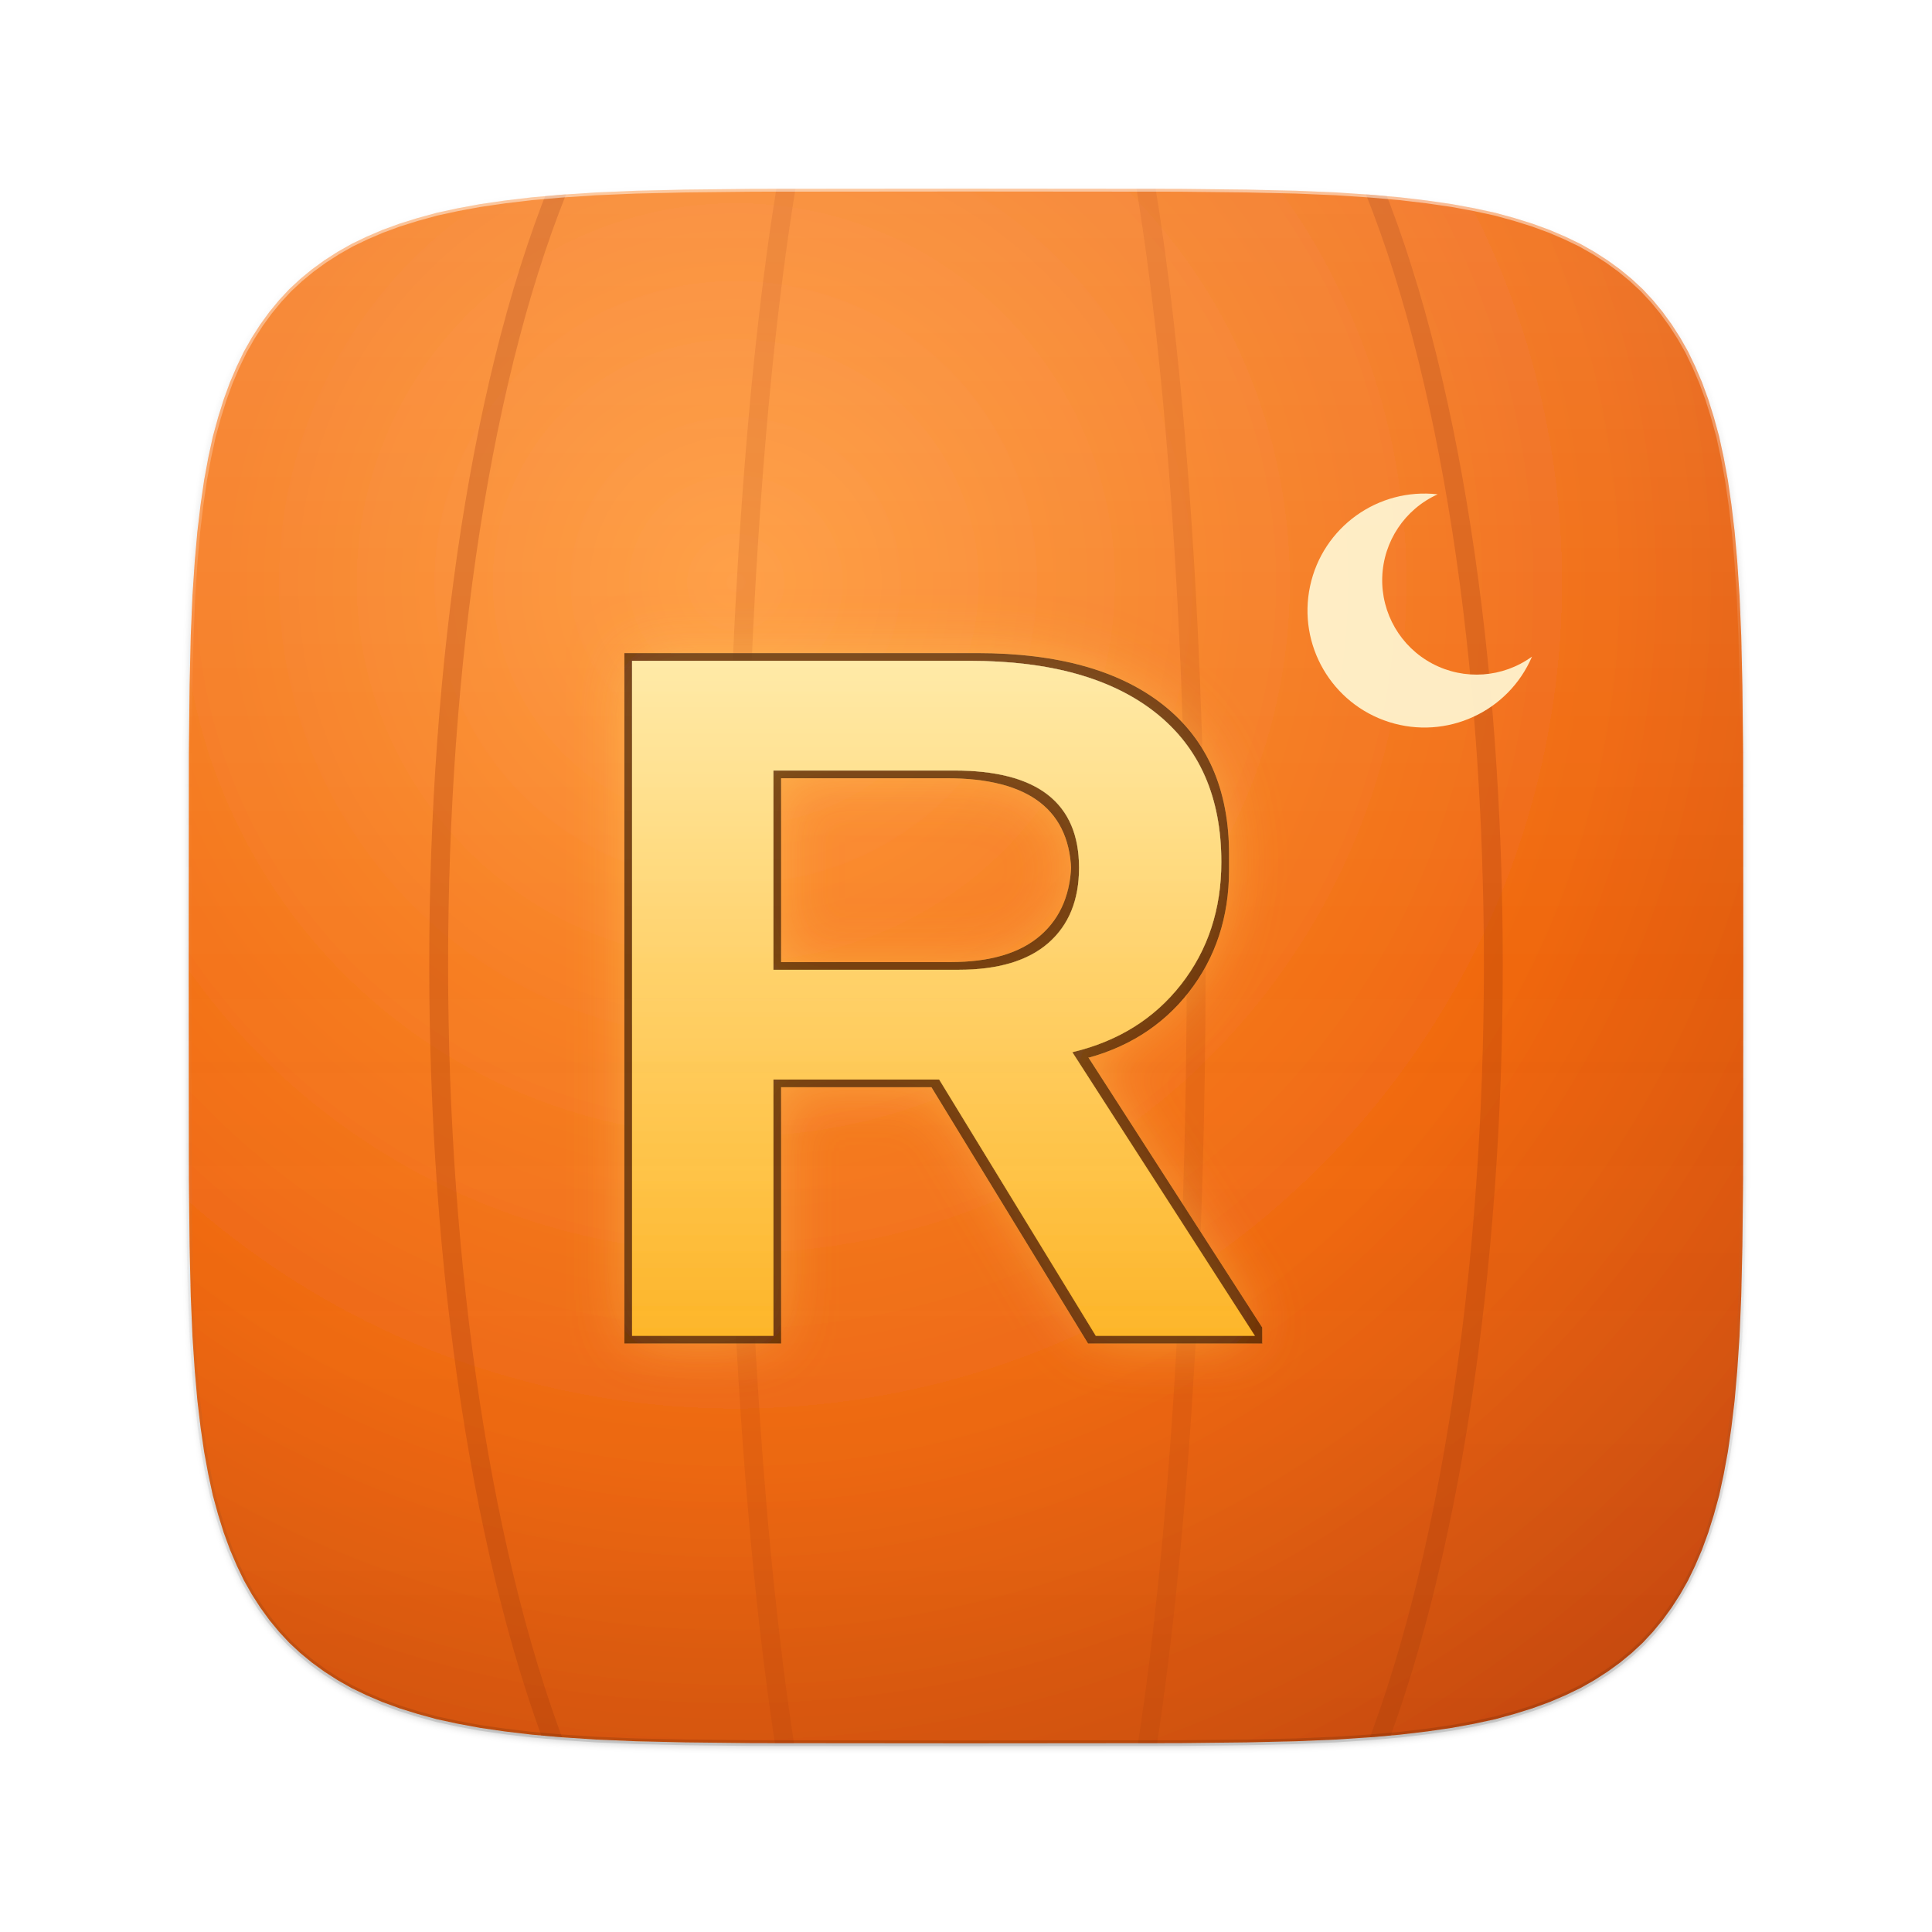
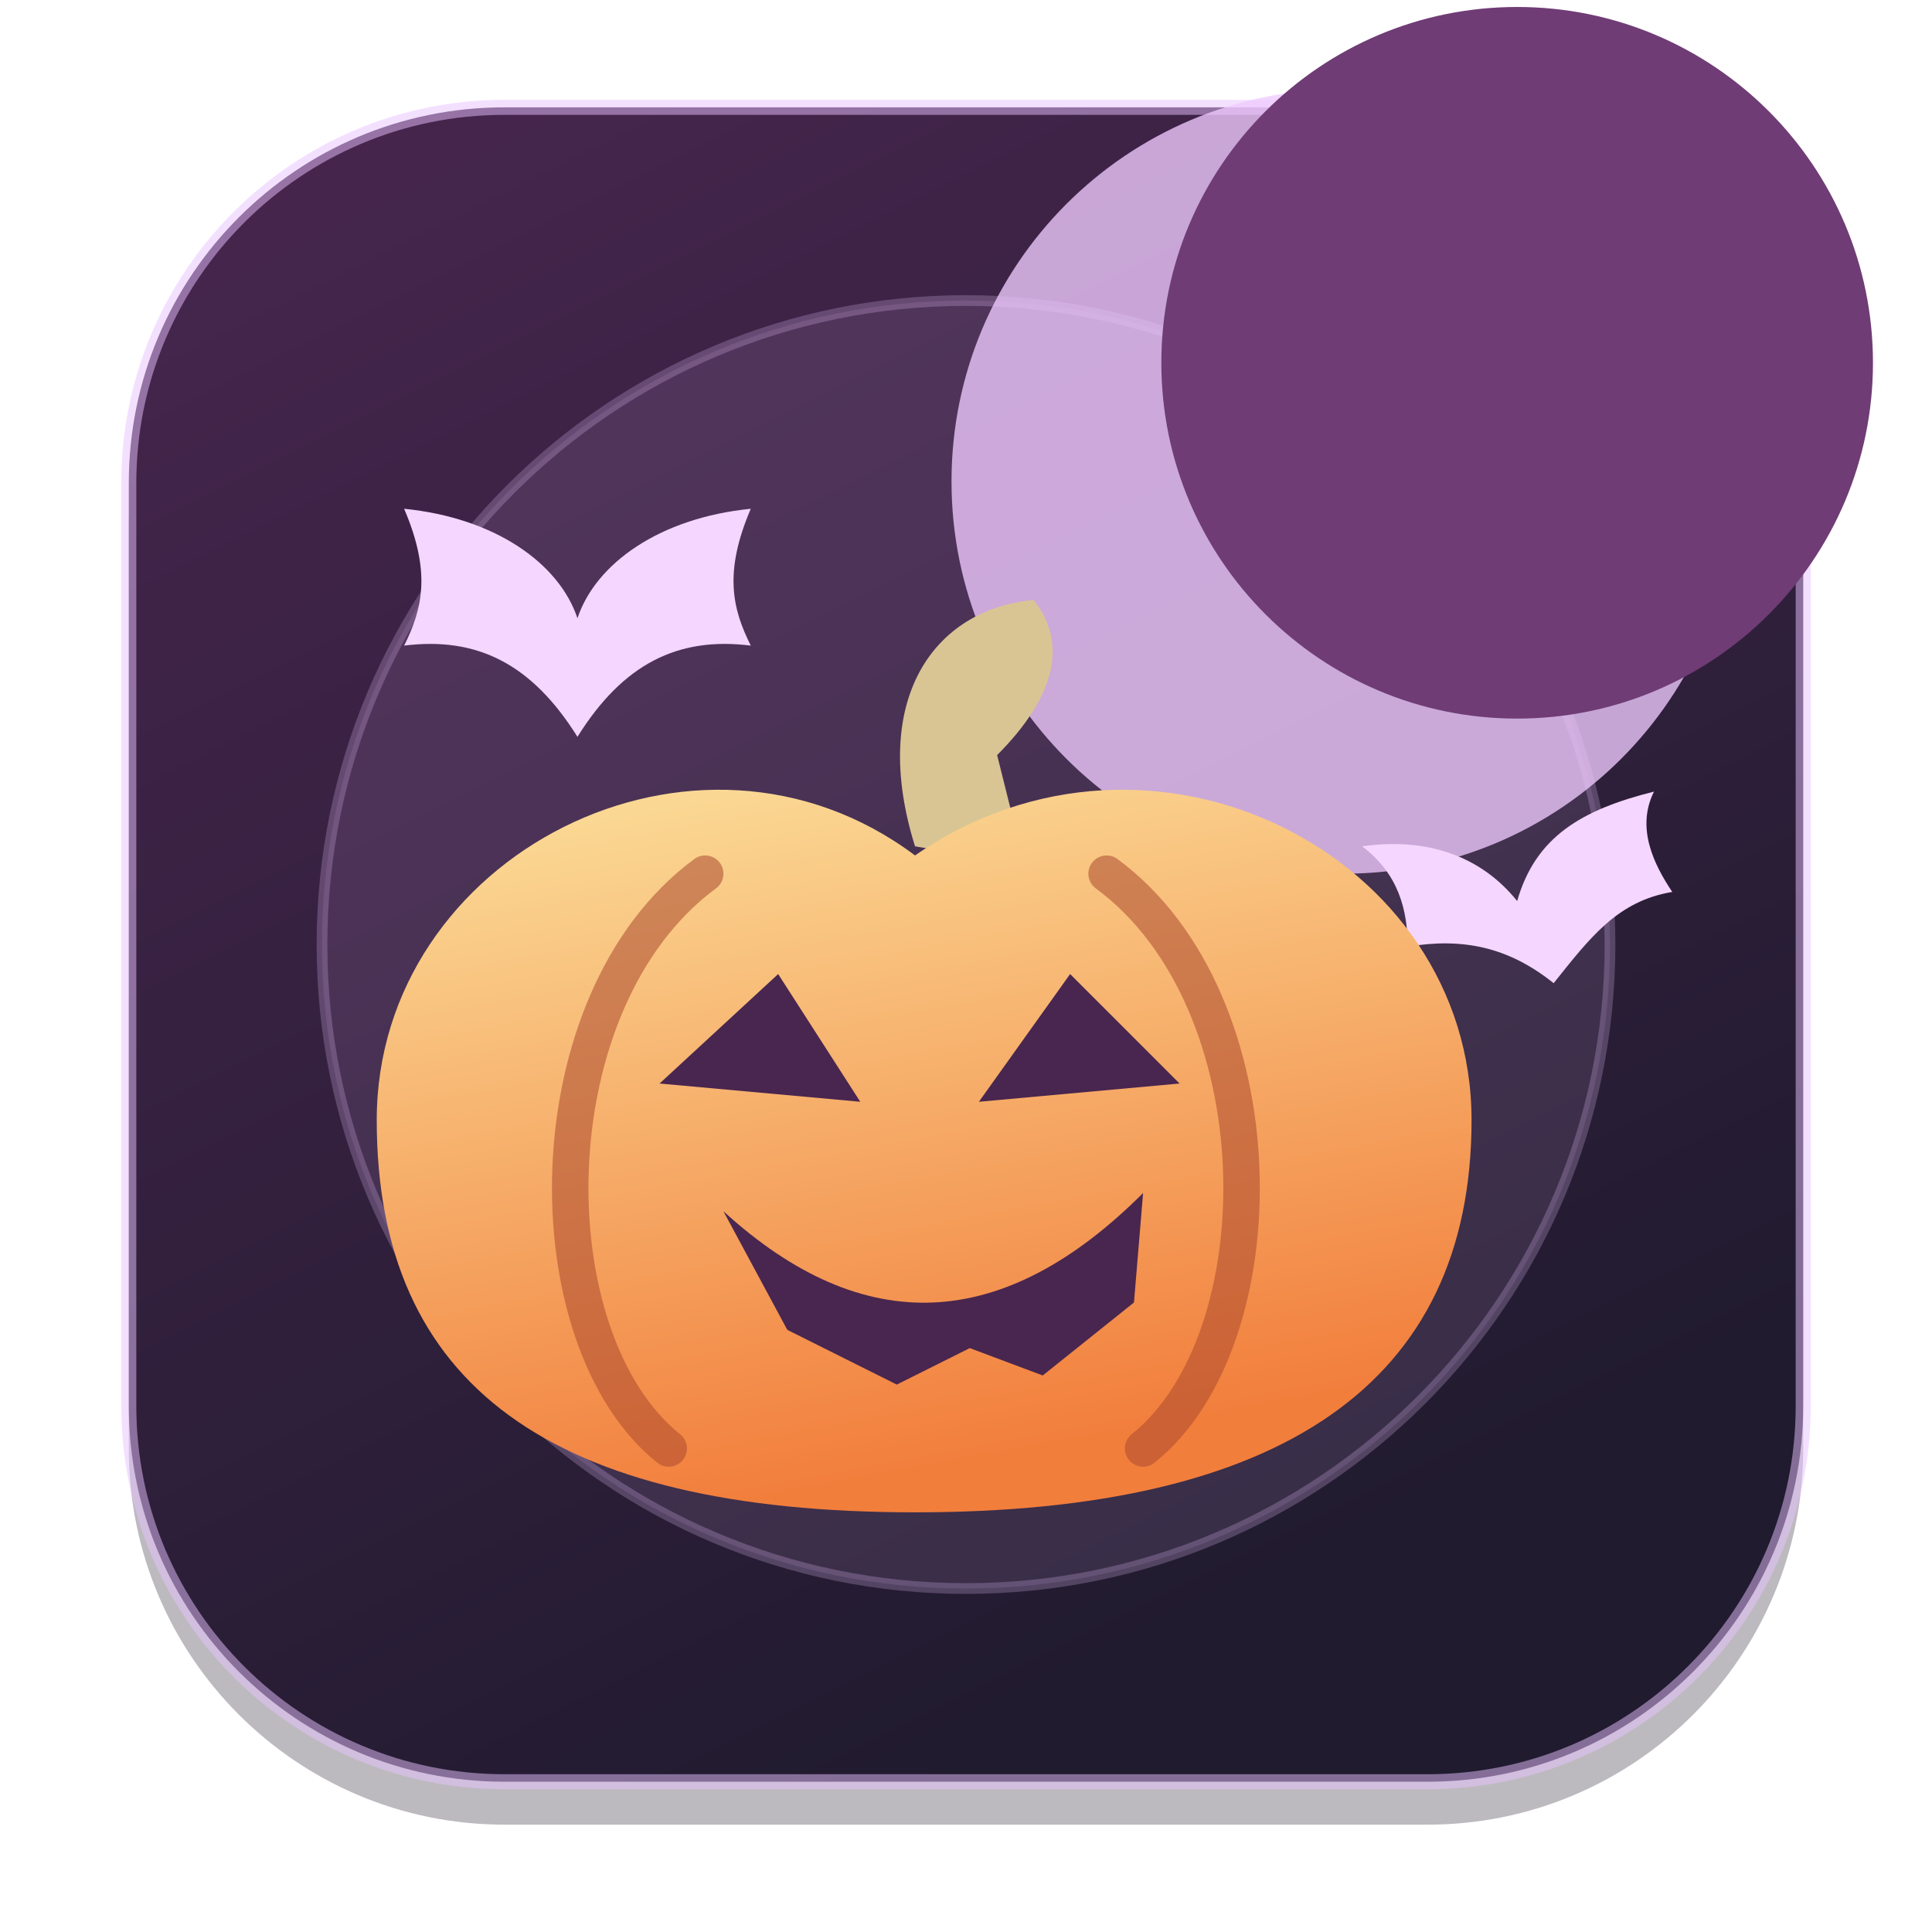
- <svg xmlns="http://www.w3.org/2000/svg" viewBox="0 0 1024 1024" width="1024" height="1024">
+ <svg xmlns="http://www.w3.org/2000/svg" width="1024" height="1024" viewBox="0 0 180 180">
  <defs>
-     <clipPath id="tile">
-       <path d="M924.0 512.0L923.9 624.8L923.5 660.9L922.9 687.0L922.0 708.2L920.8 726.3L919.4 742.2L917.7 756.5L915.8 769.6L913.6 781.5L911.2 792.6L908.4 802.8L905.4 812.4L902.1 821.4L898.5 829.8L894.7 837.7L890.5 845.1L886.0 852.1L881.2 858.7L876.1 864.9L870.7 870.7L864.9 876.1L858.7 881.2L852.1 886.0L845.1 890.5L837.7 894.7L829.8 898.5L821.4 902.1L812.4 905.4L802.8 908.4L792.6 911.2L781.5 913.6L769.6 915.8L756.5 917.7L742.2 919.4L726.3 920.8L708.2 922.0L687.0 922.9L660.9 923.5L624.8 923.9L512.0 924.0L399.2 923.9L363.1 923.5L337.0 922.9L315.8 922.0L297.7 920.8L281.8 919.4L267.5 917.7L254.4 915.8L242.5 913.6L231.4 911.2L221.2 908.4L211.6 905.4L202.6 902.1L194.2 898.5L186.3 894.7L178.9 890.5L171.9 886.0L165.3 881.2L159.1 876.1L153.3 870.7L147.9 864.9L142.8 858.7L138.0 852.1L133.5 845.1L129.3 837.7L125.5 829.8L121.9 821.4L118.6 812.4L115.6 802.8L112.8 792.6L110.4 781.5L108.2 769.6L106.3 756.5L104.6 742.2L103.2 726.3L102.0 708.2L101.1 687.0L100.5 660.9L100.1 624.8L100.0 512.0L100.1 399.2L100.5 363.1L101.1 337.0L102.0 315.8L103.2 297.7L104.6 281.8L106.3 267.5L108.2 254.4L110.4 242.5L112.8 231.4L115.6 221.2L118.6 211.6L121.9 202.6L125.5 194.2L129.3 186.3L133.5 178.9L138.0 171.9L142.8 165.3L147.9 159.1L153.3 153.3L159.1 147.9L165.3 142.8L171.9 138.0L178.9 133.5L186.3 129.3L194.2 125.5L202.6 121.9L211.6 118.6L221.2 115.6L231.4 112.8L242.5 110.4L254.4 108.2L267.5 106.3L281.8 104.6L297.7 103.2L315.8 102.0L337.0 101.1L363.1 100.5L399.2 100.1L512.0 100.0L624.8 100.1L660.9 100.5L687.0 101.1L708.2 102.0L726.3 103.2L742.2 104.6L756.5 106.3L769.6 108.2L781.5 110.4L792.6 112.8L802.8 115.6L812.4 118.6L821.4 121.9L829.8 125.5L837.7 129.3L845.1 133.5L852.1 138.0L858.7 142.8L864.9 147.9L870.7 153.3L876.1 159.1L881.2 165.3L886.0 171.9L890.5 178.9L894.7 186.3L898.5 194.2L902.1 202.6L905.4 211.6L908.4 221.2L911.2 231.4L913.6 242.5L915.8 254.4L917.7 267.5L919.4 281.8L920.8 297.7L922.0 315.8L922.9 337.0L923.5 363.1L923.9 399.2Z" />
-     </clipPath>
-     <filter id="shadow" x="-10%" y="-10%" width="120%" height="125%">
-       <feDropShadow dx="0" dy="10" stdDeviation="12" flood-color="#000" flood-opacity=".28" />
-       <feDropShadow dx="0" dy="2" stdDeviation="2" flood-color="#000" flood-opacity=".18" />
-     </filter>
-     <linearGradient id="sheen" x1="0" y1="0" x2="0" y2="1">
-       <stop offset="0" stop-color="#fff" stop-opacity=".16" />
-       <stop offset=".5" stop-color="#fff" stop-opacity="0" />
-       <stop offset="1" stop-color="#000" stop-opacity=".06" />
+     <linearGradient id="art" x2=".28" y2="1">
+       <stop stop-color="#fbe09b" />
+       <stop offset="1" stop-color="#f27e3c" />
    </linearGradient>
-     <linearGradient id="edge" x1="0" y1="0" x2="0" y2="1">
-       <stop offset="0" stop-color="#fff" stop-opacity=".5" />
-       <stop offset=".35" stop-color="#fff" stop-opacity="0" />
-       <stop offset="1" stop-color="#000" stop-opacity=".12" />
+     <linearGradient id="tile" x2=".5" y2="1">
+       <stop stop-color="#49264f" />
+       <stop offset="1" stop-color="#201b2f" />
    </linearGradient>
-     <radialGradient id="g" cx=".35" cy=".25" r=".95">
-       <stop offset="0" stop-color="#FF9A3C" />
-       <stop offset=".6" stop-color="#F0670F" />
-       <stop offset="1" stop-color="#C9470A" />
-     </radialGradient>
-     <linearGradient id="glow" x1="0" y1="0" x2="0" y2="1">
-       <stop offset="0" stop-color="#FFE9A3" />
-       <stop offset="1" stop-color="#FFB627" />
-     </linearGradient>
-     <filter id="carve" x="-20%" y="-20%" width="140%" height="140%">
-       <feMorphology in="SourceAlpha" operator="dilate" radius="9" result="d" />
-       <feFlood flood-color="#5A1E04" flood-opacity=".85" />
-       <feComposite in2="d" operator="in" result="rim" />
-       <feGaussianBlur in="SourceAlpha" stdDeviation="16" result="b" />
-       <feFlood flood-color="#FFD15C" flood-opacity=".55" />
-       <feComposite in2="b" operator="in" result="halo" />
-       <feMerge>
-         <feMergeNode in="halo" />
-         <feMergeNode in="rim" />
-         <feMergeNode in="SourceGraphic" />
-       </feMerge>
-     </filter>
  </defs>
-   <path d="M924.0 512.0L923.9 624.8L923.5 660.9L922.9 687.0L922.0 708.2L920.8 726.3L919.4 742.2L917.7 756.5L915.8 769.6L913.6 781.5L911.2 792.6L908.4 802.8L905.4 812.4L902.1 821.4L898.5 829.8L894.7 837.7L890.5 845.1L886.0 852.1L881.2 858.7L876.1 864.9L870.7 870.7L864.9 876.1L858.7 881.2L852.1 886.0L845.1 890.5L837.7 894.7L829.8 898.5L821.4 902.1L812.4 905.4L802.8 908.4L792.6 911.2L781.5 913.6L769.6 915.8L756.5 917.7L742.2 919.4L726.3 920.8L708.2 922.0L687.0 922.9L660.9 923.5L624.8 923.9L512.0 924.0L399.2 923.9L363.1 923.5L337.0 922.9L315.8 922.0L297.7 920.8L281.8 919.4L267.5 917.7L254.4 915.8L242.5 913.6L231.4 911.2L221.2 908.4L211.6 905.4L202.6 902.1L194.2 898.5L186.3 894.7L178.9 890.5L171.9 886.0L165.3 881.2L159.1 876.1L153.3 870.7L147.9 864.9L142.8 858.7L138.0 852.1L133.5 845.1L129.3 837.7L125.5 829.8L121.9 821.4L118.6 812.4L115.6 802.8L112.8 792.6L110.4 781.5L108.2 769.6L106.3 756.5L104.6 742.2L103.2 726.3L102.0 708.2L101.1 687.0L100.5 660.9L100.1 624.8L100.0 512.0L100.1 399.2L100.5 363.1L101.1 337.0L102.0 315.8L103.2 297.7L104.6 281.8L106.3 267.5L108.2 254.4L110.4 242.5L112.8 231.4L115.6 221.2L118.6 211.6L121.9 202.6L125.5 194.2L129.3 186.3L133.5 178.9L138.0 171.9L142.8 165.3L147.9 159.1L153.3 153.3L159.1 147.9L165.3 142.8L171.9 138.0L178.9 133.5L186.3 129.3L194.2 125.5L202.6 121.9L211.6 118.6L221.2 115.6L231.4 112.8L242.5 110.4L254.4 108.2L267.5 106.3L281.8 104.6L297.7 103.2L315.8 102.0L337.0 101.1L363.1 100.5L399.2 100.1L512.0 100.0L624.8 100.1L660.9 100.5L687.0 101.1L708.2 102.0L726.3 103.2L742.2 104.6L756.5 106.3L769.6 108.2L781.5 110.4L792.6 112.8L802.8 115.6L812.4 118.6L821.4 121.9L829.8 125.5L837.7 129.3L845.1 133.5L852.1 138.0L858.7 142.8L864.9 147.9L870.7 153.3L876.1 159.1L881.2 165.3L886.0 171.9L890.5 178.9L894.7 186.3L898.5 194.2L902.1 202.6L905.4 211.6L908.4 221.2L911.2 231.4L913.6 242.5L915.8 254.4L917.7 267.5L919.4 281.8L920.8 297.7L922.0 315.8L922.9 337.0L923.5 363.1L923.9 399.2Z" fill="url(#g)" filter="url(#shadow)" />
-   <g clip-path="url(#tile)">
-     <g fill="none" stroke="#B2400A" stroke-opacity=".35" stroke-width="10">
-       <path d="M300 90C210 300 210 720 300 940" />
-       <path d="M724 90C814 300 814 720 724 940" />
-       <path d="M420 80C380 300 380 720 420 950" stroke-opacity=".18" />
-       <path d="M604 80C644 300 644 720 604 950" stroke-opacity=".18" />
-     </g>
-     <g filter="url(#carve)">
-       <text x="488" y="708" text-anchor="middle" font-family="-apple-system,BlinkMacSystemFont,'SF Pro Display','Helvetica Neue',Arial,sans-serif" font-weight="800" font-size="520" fill="url(#glow)" letter-spacing="-10">R</text>
-     </g>
-     <path d="M762 262a62 62 0 1 0 50 86a50 50 0 1 1 -50 -86z" fill="#FFF1C9" opacity=".95" />
-     <rect width="1024" height="1024" fill="url(#sheen)" />
+   <rect x="12" y="14" width="156" height="156" rx="35" fill="#211828" opacity=".3" />
+   <rect x="12" y="10" width="156" height="156" rx="35" fill="url(#tile)" stroke="#e9c3ff" stroke-opacity=".5" stroke-width="1.4" />
+   <circle cx="90" cy="88" r="60" fill="#e9c3ff" opacity=".11" />
+   <circle cx="90" cy="88" r="60" fill="none" stroke="#e9c3ff" opacity=".24" />
+   <g transform="translate(13 -7) scale(.85)">
+     <circle cx="132" cy="61" r="43" fill="#efcaff" opacity=".78" />
+     <circle cx="151" cy="48" r="39" fill="#6f3c75" />
+     <path d="M29 64c10 1 17 6 19 12 2-6 9-11 19-12-3 7-2 11 0 15-8-1-14 2-19 10-5-8-11-11-19-10 2-4 3-8 0-15Zm105 37c7-1 13 1 17 6 2-7 7-10 15-12-2 4 0 8 2 11-6 1-9 5-13 10-5-4-10-5-16-4 0-4-1-8-5-11Z" fill="#f5d6ff" />
+     <path d="M85 101c-5-16 2-26 13-27 4 5 2 11-4 17l3 12" fill="#d9c594" />
+     <path d="M85 102c-24-18-59 0-59 29 0 29 19 43 59 43s61-14 61-43c0-29-35-47-61-29Z" fill="url(#art)" />
+     <path d="M62 104c-19 14-19 51-4 63m48-63c19 14 19 51 4 63" fill="none" stroke="#ab492e" opacity=".55" stroke-width="4" stroke-linecap="round" />
+     <path d="m57 127 13-12 9 14Zm35 2 10-14 12 12Zm-28 12q23 21 46-2l-1 12-10 8-8-3-8 4-12-6Z" fill="#49264f" />
  </g>
-   <path d="M924.0 512.0L923.9 624.8L923.5 660.9L922.9 687.0L922.0 708.2L920.8 726.3L919.4 742.2L917.7 756.5L915.8 769.6L913.6 781.5L911.2 792.6L908.4 802.8L905.4 812.4L902.1 821.4L898.5 829.8L894.7 837.7L890.5 845.1L886.0 852.1L881.2 858.7L876.1 864.9L870.7 870.7L864.9 876.1L858.7 881.2L852.1 886.0L845.1 890.5L837.7 894.7L829.8 898.5L821.4 902.1L812.4 905.4L802.8 908.4L792.6 911.2L781.5 913.6L769.6 915.8L756.5 917.7L742.2 919.4L726.3 920.8L708.2 922.0L687.0 922.9L660.9 923.5L624.8 923.9L512.0 924.0L399.2 923.9L363.1 923.5L337.0 922.9L315.8 922.0L297.7 920.8L281.8 919.4L267.5 917.7L254.4 915.8L242.5 913.6L231.4 911.2L221.2 908.4L211.6 905.4L202.6 902.1L194.2 898.5L186.3 894.7L178.9 890.5L171.9 886.0L165.3 881.2L159.1 876.1L153.3 870.7L147.9 864.9L142.8 858.7L138.0 852.1L133.5 845.1L129.3 837.7L125.5 829.8L121.9 821.4L118.6 812.4L115.6 802.8L112.8 792.6L110.4 781.5L108.2 769.6L106.3 756.5L104.6 742.2L103.2 726.3L102.0 708.2L101.1 687.0L100.5 660.9L100.1 624.8L100.0 512.0L100.1 399.2L100.5 363.1L101.1 337.0L102.0 315.8L103.2 297.7L104.6 281.8L106.3 267.5L108.2 254.4L110.4 242.5L112.8 231.4L115.6 221.2L118.6 211.6L121.9 202.6L125.5 194.2L129.3 186.3L133.5 178.9L138.0 171.9L142.8 165.3L147.9 159.1L153.3 153.3L159.1 147.9L165.3 142.8L171.9 138.0L178.9 133.5L186.3 129.3L194.2 125.5L202.6 121.9L211.6 118.6L221.2 115.6L231.4 112.8L242.5 110.4L254.4 108.2L267.5 106.3L281.8 104.6L297.7 103.2L315.8 102.0L337.0 101.1L363.1 100.5L399.2 100.1L512.0 100.0L624.8 100.1L660.9 100.5L687.0 101.1L708.2 102.0L726.3 103.2L742.2 104.6L756.5 106.3L769.6 108.2L781.5 110.4L792.6 112.8L802.8 115.6L812.4 118.6L821.4 121.9L829.8 125.5L837.7 129.3L845.1 133.5L852.1 138.0L858.7 142.8L864.9 147.9L870.7 153.3L876.1 159.1L881.2 165.3L886.0 171.9L890.5 178.9L894.7 186.3L898.5 194.2L902.1 202.6L905.4 211.6L908.4 221.2L911.2 231.4L913.6 242.5L915.8 254.4L917.7 267.5L919.4 281.8L920.8 297.7L922.0 315.8L922.9 337.0L923.5 363.1L923.9 399.2Z" fill="none" stroke="url(#edge)" stroke-width="3" />
</svg>
